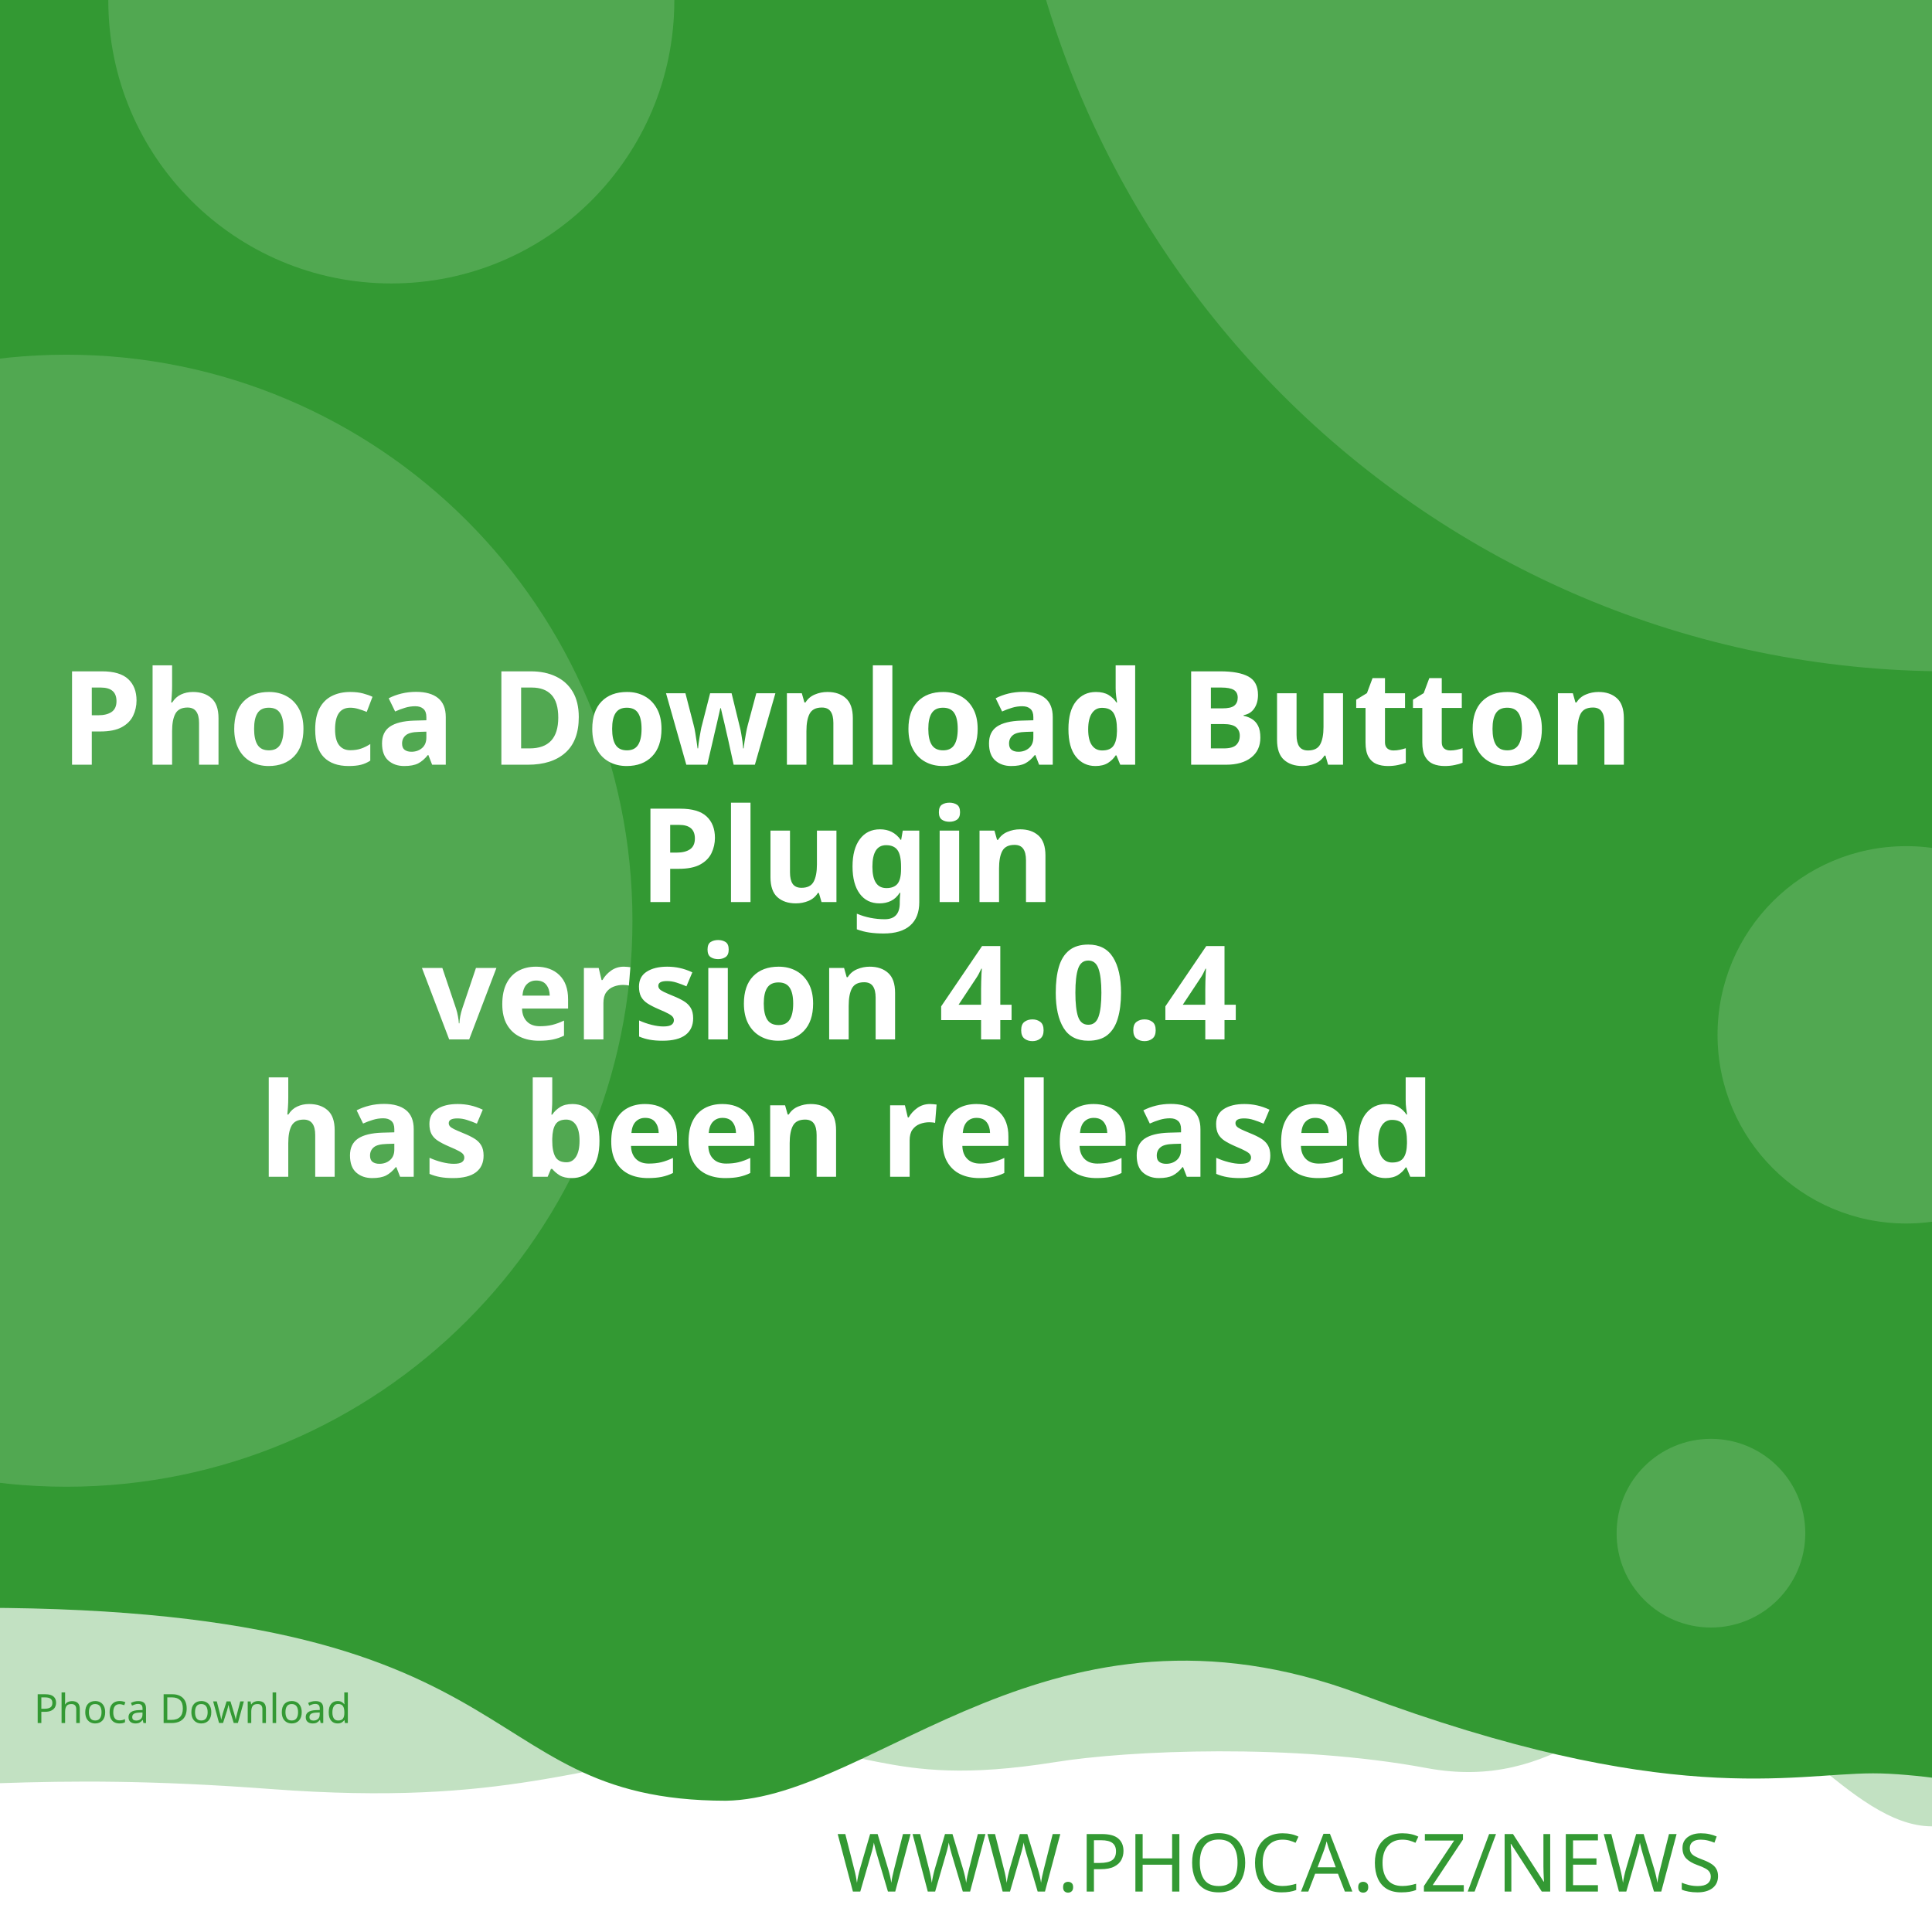
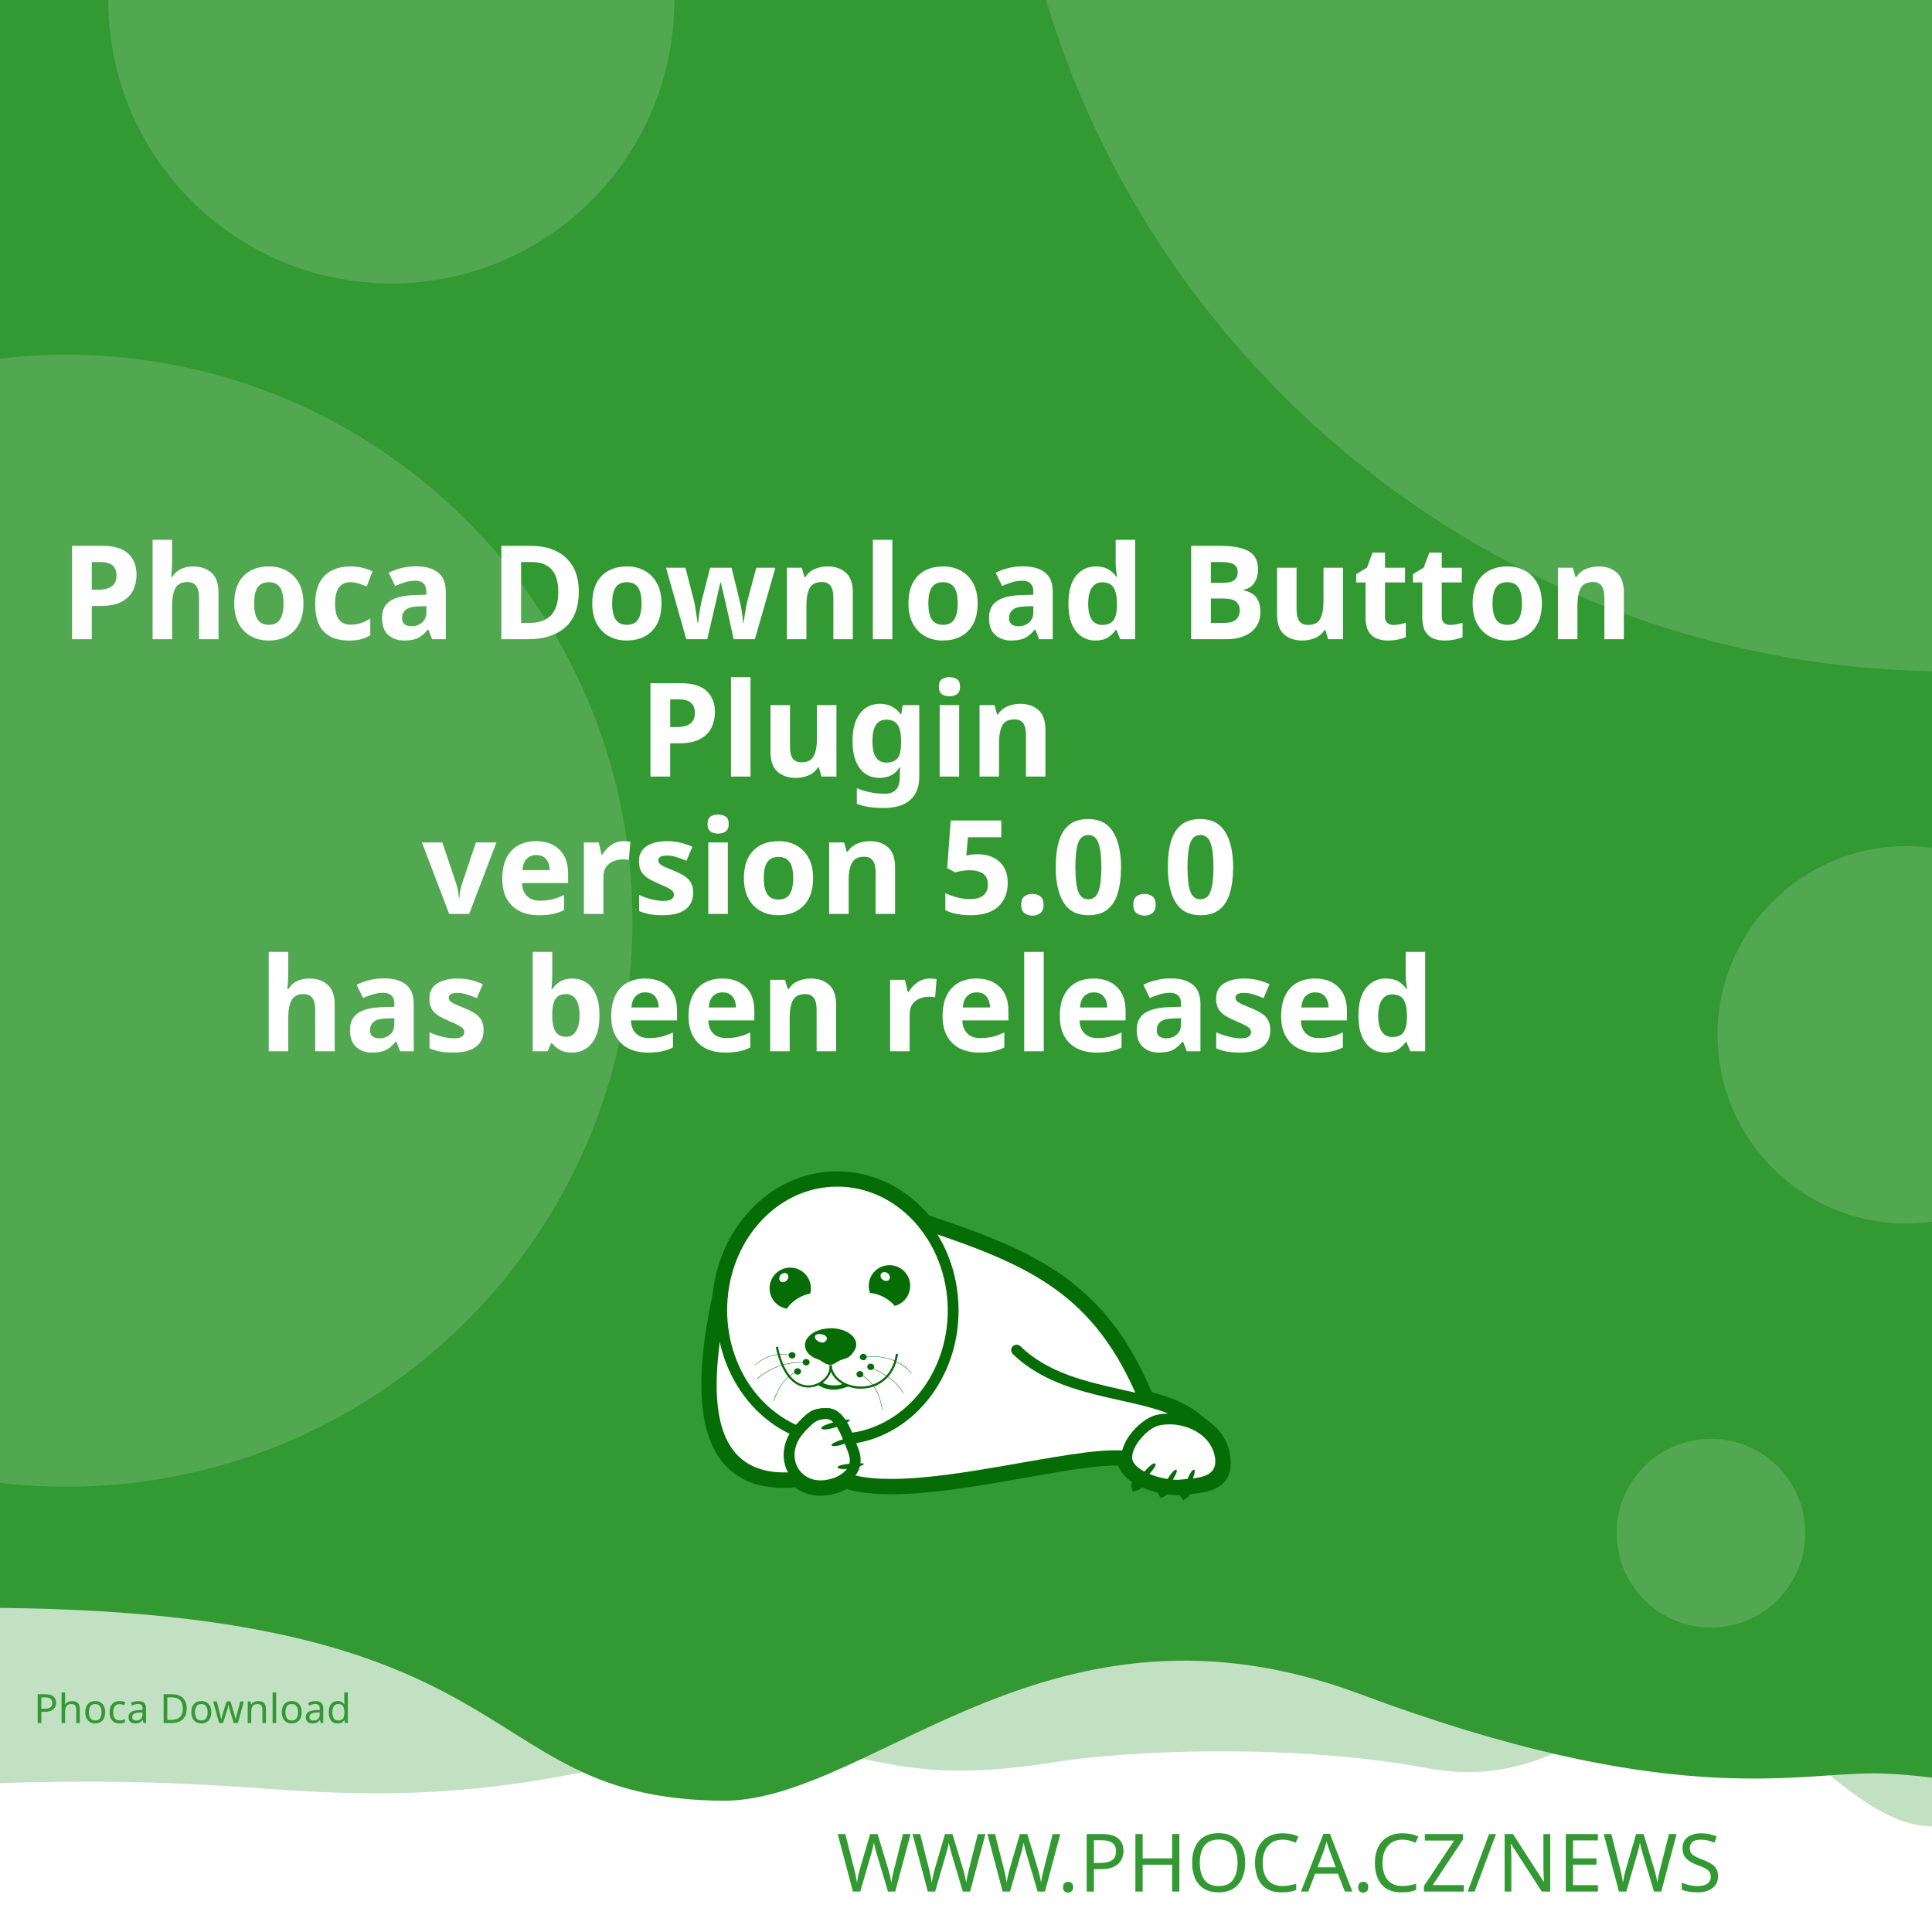
<svg xmlns="http://www.w3.org/2000/svg" width="512" height="512" viewBox="0 0 512 512" version="1.1" id="svg5">
-   <defs id="defs2" />
+   <defs id="defs2">
+     <clipPath id="clip1">
+       <path d="M 20,426 H 575 V 841.891 H 20 Z m 0,0" id="path2" />
+     </clipPath>
+   </defs>
  <g id="layer1">
    <path d="m -288.549,96.962 a 6.384,6.384 0 0 0 -6.384,6.384 v 81.087 a 6.384,6.384 0 0 0 6.384,6.384 h 81.083 a 6.384,6.384 0 0 0 6.384,-6.384 v -81.087 a 6.384,6.384 0 0 0 -6.384,-6.384 z m 16.084,16.188 c 0.591,-0.033 1.134,0.125 1.642,0.482 0.508,0.359 0.842,0.809 1.006,1.355 l 2.415,8.308 46.517,-2.44 c 0.829,-0.043 1.521,0.245 2.074,0.86 0.55,0.606 0.769,1.334 0.636,2.174 l -3.898,24.937 c -0.138,0.736 -0.57,1.497 -1.288,2.273 -0.719,0.787 -1.656,1.211 -2.797,1.272 l -32.861,1.721 3.038,10.253 27.775,-1.455 c 0.726,-0.04 1.351,0.178 1.887,0.648 0.523,0.483 0.803,1.086 0.844,1.812 0.038,0.726 -0.178,1.352 -0.648,1.887 -0.483,0.525 -1.086,0.806 -1.812,0.844 l -2.597,0.137 0.137,2.593 c 0.038,0.729 -0.178,1.356 -0.661,1.879 -0.472,0.535 -1.071,0.819 -1.8,0.856 -0.726,0.038 -1.353,-0.178 -1.879,-0.661 -0.535,-0.472 -0.814,-1.073 -0.852,-1.8 l -0.137,-2.593 -15.573,0.81 0.133,2.597 c 0.038,0.729 -0.176,1.356 -0.648,1.879 -0.483,0.535 -1.086,0.818 -1.812,0.856 -0.726,0.04 -1.352,-0.178 -1.887,-0.661 -0.525,-0.472 -0.806,-1.073 -0.844,-1.8 l -0.137,-2.597 -1.608,0.083 c -0.623,0.033 -1.193,-0.112 -1.721,-0.428 -0.515,-0.317 -0.883,-0.632 -1.11,-0.931 l -0.287,-0.507 -13.05,-49.343 -2.805,0.146 c -0.696,0.038 -1.312,-0.181 -1.858,-0.661 -0.545,-0.472 -0.835,-1.069 -0.873,-1.795 -0.038,-0.729 0.186,-1.353 0.682,-1.879 0.493,-0.535 1.083,-0.818 1.779,-0.856 z" style="fill:#ffffff;stroke-width:1;paint-order:stroke fill markers" id="path400" />
    <rect style="opacity:1;fill:#ffffff;stroke-width:5;stroke-linejoin:round;paint-order:stroke fill markers" id="rect723" width="512" height="512" x="0" y="0" />
    <path id="rect4460" style="opacity:0.3;fill:#339933;fill-opacity:1;stroke-width:5;stroke-linejoin:round;paint-order:stroke fill markers" d="M -256,4 H 768 v 480 c 0,0 -42.667,-10 -64,-10 -21.333,0 -42.408,10 -64,10 -21.592,0 -42.667,-10 -64,-10 -21.333,0 -42.408,10 -64,10 -21.592,0 -41.887,-34.701 -63.221,-34.701 -21.333,0 -35.645,25.795 -70.761,19.246 -35.116,-6.549 -78.862,-4.741 -98.515,-1.547 -47.289,7.533 -49.247,-6.724 -87.369,-3.311 -38.122,3.413 -56.921,15.193 -120.307,10.429 -63.387,-4.764 -84.091,0.698 -135.827,-0.116 -21.333,0 -42.408,10 -64,10 -21.592,0 -42.667,-10 -64,-10 -21.333,0 -64,10 -64,10 z" />
    <path id="rect4460-5" style="fill:#339933;fill-opacity:1;stroke-width:5;stroke-linejoin:round;paint-order:stroke fill markers" d="M -316,4.9999998e-7 H 708 V 480 c 0,0 -42.667,-10 -64,-10 -21.333,0 -42.408,10 -64,10 -21.592,0 -62.256,-10.048 -83.59,-10.048 -21.333,0 -54.449,9.448 -136.059,-21.03 -81.61,-30.478 -128.583,27.669 -167.971,28.291 -70.795,-0.042 -47.303,-54.288 -212.561,-50.983 C -185.439,429.534 -38.408,480 -60,480 c -21.592,0 -42.667,-10 -64,-10 -21.333,0 -42.408,10 -64,10 -21.592,0 -42.667,-10 -64,-10 -21.333,0 -64,10 -64,10 z" />
    <text xml:space="preserve" style="font-style:normal;font-weight:normal;font-size:21.333px;line-height:1.25;font-family:sans-serif;fill:#339933;fill-opacity:1;stroke:none" x="484.042" y="501.277" id="text2910-3-7">
      <tspan id="tspan2908-6-5" x="484.042" y="501.277" style="font-style:normal;font-variant:normal;font-weight:300;font-stretch:normal;font-size:21.333px;font-family:Montserrat;-inkscape-font-specification:'Montserrat Light';text-align:end;text-anchor:end;fill:#339933;fill-opacity:1">WWW.PHOCA.CZ/NEWS</tspan>
    </text>
-     <text xml:space="preserve" style="font-style:normal;font-variant:normal;font-weight:600;font-stretch:normal;font-size:34.667px;line-height:1.05;font-family:Rubik;-inkscape-font-specification:'Rubik Semi-Bold';fill:#ffffff;fill-opacity:1;stroke:none" x="256" y="165" id="text11252">
-       <tspan x="256" y="165" id="tspan403" style="text-align:center;text-anchor:middle" />
-       <tspan x="256" y="202.659" style="font-size:34.667px;text-align:center;text-anchor:middle" id="tspan442">Phoca Download Button</tspan>
-       <tspan x="256" y="239.059" style="font-size:34.667px;text-align:center;text-anchor:middle" id="tspan444">Plugin</tspan>
-       <tspan x="256" y="275.459" id="tspan1992" style="font-size:34.667px;text-align:center;text-anchor:middle">version 4.0.4
+     <text xml:space="preserve" style="font-style:normal;font-variant:normal;font-weight:600;font-stretch:normal;font-size:34.667px;line-height:1.05;font-family:Rubik;-inkscape-font-specification:'Rubik Semi-Bold';fill:#ffffff;fill-opacity:1;stroke:none" x="256" y="133" id="text11252">
+       <tspan x="256" y="133" id="tspan403" style="text-align:center;text-anchor:middle" />
+       <tspan x="256" y="169.4" style="font-size:34.667px;text-align:center;text-anchor:middle" id="tspan442">Phoca Download Button</tspan>
+       <tspan x="256" y="205.8" style="font-size:34.667px;text-align:center;text-anchor:middle" id="tspan444">Plugin</tspan>
+       <tspan x="256" y="242.2" id="tspan1992" style="font-size:34.667px;text-align:center;text-anchor:middle">version 5.0.0
</tspan>
-       <tspan x="256" y="311.859" id="tspan2906" style="font-size:34.667px;text-align:center;text-anchor:middle">has been released</tspan>
-       <tspan x="256" y="348.259" id="tspan1994" style="font-size:34.667px" />
+       <tspan x="256" y="278.6" id="tspan2906" style="font-size:34.667px;text-align:center;text-anchor:middle">has been released</tspan>
+       <tspan x="256" y="315" id="tspan1994" style="font-size:34.667px" />
    </text>
    <circle style="opacity:0.15;fill:#ffffff;fill-opacity:1;stroke-width:5;stroke-linejoin:round;paint-order:stroke fill markers" id="path8376" cx="516.67" cy="-72.081" r="250" />
    <circle style="opacity:0.15;fill:#ffffff;fill-opacity:1;stroke-width:5;stroke-linejoin:round;paint-order:stroke fill markers" id="path8376-9" cx="17.604" cy="244" r="150" />
    <circle style="opacity:0.15;fill:#ffffff;fill-opacity:1;stroke-width:5;stroke-linejoin:round;paint-order:stroke fill markers" id="path8376-6" cx="103.704" cy="0.117" r="75" />
    <circle style="opacity:0.15;fill:#ffffff;fill-opacity:1;stroke-width:5;stroke-linejoin:round;paint-order:stroke fill markers" id="path8376-6-2" cx="505.168" cy="274.238" r="50" />
    <circle style="opacity:0.15;fill:#ffffff;fill-opacity:1;stroke-width:5;stroke-linejoin:round;paint-order:stroke fill markers" id="path8376-6-2-1" cx="453.421" cy="406.309" r="25" />
    <text xml:space="preserve" style="font-style:normal;font-weight:normal;font-size:10.667px;line-height:1.25;font-family:sans-serif;fill:#339933;fill-opacity:1;stroke:none" x="57.956" y="456.624" id="text396">
      <tspan id="tspan394" x="57.956" y="456.624" style="font-style:normal;font-variant:normal;font-weight:normal;font-stretch:normal;font-size:10.667px;font-family:Rubik;-inkscape-font-specification:Rubik;text-align:center;text-anchor:middle;fill:#339933;fill-opacity:1">Phoca Download</tspan>
    </text>
+     <g id="g760" transform="matrix(0.5260845,0,0,0.5260845,99.42418,10.37304)">
+       <path style="fill:#ffffff;fill-opacity:1;fill-rule:evenodd;stroke:none" d="m 389.621,683.473 c 9.113,2.391 17.273,5.336 23.457,10.227 l 5.375,4.273 -0.004,0.008 c 4.633,3.242 8.191,7.863 9.594,13.672 0.242,0.977 0.426,2.016 0.547,3.055 1.465,14.07 -9.473,15.141 -19.348,16.055 -0.648,1.137 -1.25,1.992 -1.66,2.266 -0.246,-0.289 -0.254,-1.047 -0.09,-2.051 -0.246,0.031 -0.52,0.062 -0.824,0.098 -0.855,0.059 -1.77,0.121 -2.809,0.121 -1.75,-0.023 -3.684,-0.199 -5.691,-0.523 -0.645,0.738 -1.207,1.266 -1.578,1.438 -0.172,-0.285 -0.098,-0.895 0.145,-1.691 -3.309,-0.637 -6.738,-1.656 -9.793,-3.012 -0.332,-0.148 -0.66,-0.301 -0.984,-0.461 -1.219,1.098 -2.277,1.891 -2.863,2.051 -0.176,-0.504 0.289,-1.621 1.109,-2.973 -4.211,-2.402 -7.395,-5.645 -8.18,-9.641 -10.754,-0.684 -29.09,2.582 -49.293,6.141 -31.996,5.633 -68.574,12.086 -89.609,5.406 -1.258,0.789 -2.625,1.453 -4.07,1.984 -2.688,0.977 -5.617,1.523 -8.609,1.586 -4.73,0.055 -8.941,-1.551 -12.176,-4.27 -29.23,2.742 -40.98,-12.871 -44.496,-33.715 -3.402,-19.863 1.055,-44.504 4.527,-61.535 1.641,-15.129 7.793,-28.699 16.91,-39.043 10.93,-12.461 26.137,-20.215 43.051,-20.336 h 0.062 c 16.914,-0.184 32.242,7.328 43.418,19.543 0.715,0.781 1.414,1.582 2.094,2.406 27.59,9.176 49.688,17.566 67.891,30.629 18.176,13.078 32.348,30.754 43.898,58.293 z m 0,0" id="path177" />
+       <g clip-path="url(#clip1)" clip-rule="nonzero" id="g181">
+         <path style="fill:none;stroke:#066c06;stroke-width:2.835;stroke-linecap:butt;stroke-linejoin:miter;stroke-miterlimit:22.926;stroke-opacity:1" d="m 245.703,99.901 c 5.747,-1.508 10.893,-3.365 14.792,-6.449 l 3.39,-2.695 -0.002,-0.005 c 2.922,-2.045 5.166,-4.959 6.05,-8.622 0.153,-0.616 0.269,-1.271 0.345,-1.926 0.924,-8.873 -5.974,-9.548 -12.201,-10.124 -0.409,-0.717 -0.788,-1.256 -1.047,-1.429 -0.155,0.182 -0.16,0.66 -0.057,1.293 -0.155,-0.02 -0.328,-0.039 -0.52,-0.062 -0.539,-0.037 -1.116,-0.076 -1.771,-0.076 -1.104,0.015 -2.323,0.126 -3.589,0.33 -0.406,-0.466 -0.761,-0.798 -0.995,-0.907 -0.108,0.18 -0.062,0.564 0.091,1.067 -2.086,0.402 -4.249,1.044 -6.176,1.899 -0.209,0.094 -0.416,0.19 -0.621,0.291 -0.769,-0.692 -1.436,-1.192 -1.806,-1.293 -0.111,0.318 0.182,1.022 0.7,1.875 -2.655,1.515 -4.663,3.56 -5.158,6.08 -6.782,0.431 -18.345,-1.628 -31.085,-3.872 -20.177,-3.552 -43.244,-7.622 -56.51,-3.409 -0.793,-0.498 -1.655,-0.916 -2.567,-1.251 -1.695,-0.616 -3.542,-0.961 -5.429,-1 -2.983,-0.034 -5.639,0.978 -7.678,2.692 -18.433,-1.729 -25.843,8.117 -28.06,21.261 -2.146,12.526 0.665,28.065 2.855,38.805 1.035,9.541 4.914,18.098 10.664,24.621 6.892,7.858 16.482,12.748 27.149,12.824 h 0.039 c 10.666,0.116 20.333,-4.621 27.38,-12.324 0.451,-0.493 0.892,-0.998 1.32,-1.517 17.399,-5.786 31.334,-11.078 42.813,-19.315 11.462,-8.247 20.399,-19.394 27.683,-36.761 z m 0,0" transform="matrix(1.58574,0,0,-1.58574,0,841.8898)" id="path179" />
+       </g>
+       <path style="fill:#066c06;fill-opacity:1;fill-rule:evenodd;stroke:none" d="m 393.047,717.762 c 1.16,1.098 -7.754,10.625 -9.953,11.234 -0.672,-1.895 7.816,-12.52 9.832,-11.48 0.121,0.062 0.246,0.367 0.121,0.246" id="path183" />
+       <path style="fill:#066c06;fill-opacity:1;fill-rule:evenodd;stroke:none" d="m 403.676,720.875 c 1.219,0.855 -5.254,10.379 -7.086,11.234 -0.914,-1.523 5.07,-12.09 6.961,-11.418 0.125,0.062 0.305,0.305 0.125,0.184" id="path185" />
+       <path style="fill:#066c06;fill-opacity:1;fill-rule:evenodd;stroke:none" d="m 412.652,720.754 c 1.344,0.609 -3.422,11.172 -5.07,12.273 -1.16,-1.344 2.934,-12.766 4.945,-12.398 0.062,0 0.309,0.246 0.125,0.125" id="path187" />
+       <path style="fill:#066c06;fill-opacity:1;fill-rule:evenodd;stroke:none" d="m 224.809,699.621 c -0.43,-1.586 12.211,-4.824 14.41,-4.152 -0.426,1.957 -13.375,6.414 -14.473,4.398 -0.062,-0.121 0,-0.488 0.062,-0.246 z m 0,0" id="path189" />
+       <path style="fill:#066c06;fill-opacity:1;fill-rule:evenodd;stroke:none" d="m 229.938,708.172 c -0.367,-1.402 10.746,-4.641 12.703,-4.09 -0.367,1.77 -11.664,6.043 -12.703,4.273 -0.062,-0.062 -0.062,-0.367 0,-0.184" id="path191" />
+       <path style="fill:#066c06;fill-opacity:1;fill-rule:evenodd;stroke:none" d="m 233.051,719.285 c -0.121,-1.402 11.359,-2.504 13.191,-1.648 -0.609,1.711 -12.52,3.789 -13.25,1.895 0,-0.121 0.059,-0.43 0.059,-0.246 z m 0,0" id="path193" />
+       <path style="fill:#066c06;fill-opacity:1;fill-rule:evenodd;stroke:none" d="m 268.164,622.859 c 2.809,5.008 1.102,11.359 -3.906,14.23 -0.793,0.488 -1.648,0.793 -2.504,1.039 -1.16,-1.469 -2.934,-2.934 -5.008,-4.152 -2.625,-1.469 -5.312,-2.262 -7.449,-2.32 -1.773,-4.703 0.121,-10.141 4.641,-12.703 5.008,-2.809 11.359,-1.102 14.227,3.906 z m -12.457,2.078 c -1.098,-0.793 -1.465,-2.199 -0.793,-3.113 0.672,-0.918 2.137,-0.98 3.234,-0.184 1.164,0.855 1.469,2.258 0.797,3.176 -0.672,0.914 -2.137,0.977 -3.238,0.121" id="path195" />
+       <path style="fill:#066c06;fill-opacity:1;fill-rule:evenodd;stroke:none" d="m 209.113,618.832 c 5.738,0 10.383,4.699 10.383,10.441 0,0.914 -0.125,1.77 -0.309,2.625 -1.891,0.305 -4.027,1.098 -6.105,2.32 -2.566,1.527 -4.578,3.48 -5.68,5.312 -4.945,-0.793 -8.73,-5.066 -8.73,-10.258 0,-5.742 4.641,-10.441 10.441,-10.441 z m -4.824,3.602 c 0.977,-0.977 2.441,-1.223 3.234,-0.43 0.855,0.797 0.797,2.262 -0.18,3.238 -0.918,1.039 -2.383,1.223 -3.238,0.488 -0.793,-0.793 -0.734,-2.258 0.184,-3.297" id="path197" />
+       <path style="fill:#066c06;fill-opacity:1;fill-rule:evenodd;stroke:none" d="m 229.449,649.363 c 1.77,0 3.48,0.246 5.008,0.613 1.527,0.426 2.93,1.035 4.09,1.77 1.16,0.73 2.137,1.648 2.75,2.625 0.672,0.977 1.035,2.078 1.035,3.238 0,1.098 -0.426,2.32 -1.16,3.359 -0.73,1.035 -1.523,2.195 -2.746,2.992 -1.281,0.793 -3.055,1.035 -4.52,1.707 -1.406,0.734 -3.055,2.137 -4.641,2.137 -1.77,0 -3.664,-1.34 -4.887,-2.137 -1.281,-0.855 -2.871,-1.035 -4.031,-1.832 -1.16,-0.73 -2.137,-1.648 -2.809,-2.625 -0.672,-1.039 -1.035,-2.137 -1.035,-3.297 0,-1.16 0.363,-2.262 1.035,-3.297 0.613,-0.977 1.59,-1.895 2.75,-2.688 1.16,-0.793 2.562,-1.406 4.09,-1.832 1.59,-0.43 3.238,-0.672 5.07,-0.734 z m -3.969,3.176 c 1.707,0.551 2.625,1.711 1.77,2.934 -0.914,1.219 -1.832,1.402 -3.418,0.793 -1.59,-0.613 -2.629,-2.016 -2.262,-2.992 0.305,-0.918 2.199,-1.285 3.91,-0.734 z m 0,0" id="path199" />
+       <path style="fill:#066c06;fill-opacity:1;fill-rule:nonzero;stroke:none" d="m 202.883,658.645 c 2.445,11.664 7.023,17.102 11.664,18.871 1.773,0.609 3.543,0.793 5.191,0.551 1.648,-0.246 3.238,-0.918 4.582,-1.773 3.051,-2.012 5.008,-5.25 4.516,-8.18 l 1.102,-0.125 c 0.488,3.301 -1.648,6.965 -5.008,9.223 -1.465,0.914 -3.238,1.648 -5.07,1.895 -1.832,0.305 -3.785,0.121 -5.68,-0.613 -5.004,-1.832 -9.832,-7.512 -12.395,-19.664 l 1.098,-0.18 z m 0,0" id="path201" />
+       <path style="fill:#066c06;fill-opacity:1;fill-rule:nonzero;stroke:none" d="m 229.938,667.988 c 0.367,4.094 3.176,7.27 7.023,9.102 2.195,1.035 4.824,1.586 7.449,1.648 2.625,0.059 5.312,-0.488 7.816,-1.648 4.887,-2.262 8.977,-6.961 10.078,-14.902 l 1.098,0.184 c -1.223,8.305 -5.559,13.312 -10.75,15.754 -2.625,1.223 -5.496,1.711 -8.305,1.711 -2.746,-0.059 -5.496,-0.672 -7.875,-1.77 -4.152,-1.953 -7.27,-5.438 -7.637,-9.953 z m 0,0" id="path203" />
+       <path style="fill:#066c06;fill-opacity:1;fill-rule:nonzero;stroke:none" d="m 224.93,676.477 c 1.895,1.285 3.359,1.527 5.496,1.648 2.137,0.062 3.113,0.125 5.617,-0.914 l 2.992,1.223 c -2.809,1.16 -6.227,2.016 -8.73,1.891 -2.566,-0.121 -5.375,-1.098 -7.574,-2.562 z m 0,0" id="path205" />
+       <path style="fill:#066c06;fill-opacity:1;fill-rule:evenodd;stroke:none" d="m 210.027,661.395 c 0.98,0 1.711,0.734 1.711,1.586 0,0.918 -0.73,1.652 -1.711,1.652 -0.977,0 -1.77,-0.734 -1.77,-1.652 0,-0.852 0.793,-1.586 1.77,-1.586" id="path207" />
+       <path style="fill:#066c06;fill-opacity:1;fill-rule:evenodd;stroke:none" d="m 217.113,664.875 c 0.977,0 1.711,0.734 1.711,1.648 0,0.855 -0.734,1.59 -1.711,1.59 -0.977,0 -1.77,-0.734 -1.77,-1.59 0,-0.914 0.793,-1.648 1.77,-1.648" id="path209" />
+       <path style="fill:#066c06;fill-opacity:1;fill-rule:evenodd;stroke:none" d="m 212.777,669.516 c 0.977,0 1.77,0.734 1.77,1.648 0,0.855 -0.793,1.59 -1.77,1.59 -0.918,0 -1.711,-0.734 -1.711,-1.59 0,-0.914 0.793,-1.648 1.711,-1.648" id="path211" />
+       <path style="fill:#066c06;fill-opacity:1;fill-rule:evenodd;stroke:none" d="m 244.164,670.922 c 0.98,0 1.773,0.73 1.773,1.586 0,0.918 -0.793,1.648 -1.773,1.648 -0.977,0 -1.707,-0.73 -1.707,-1.648 0,-0.855 0.73,-1.586 1.707,-1.586" id="path213" />
+       <path style="fill:#066c06;fill-opacity:1;fill-rule:evenodd;stroke:none" d="m 249.602,667.195 c 0.977,0 1.77,0.734 1.77,1.648 0,0.855 -0.793,1.59 -1.77,1.59 -0.918,0 -1.711,-0.734 -1.711,-1.59 0,-0.914 0.793,-1.648 1.711,-1.648" id="path215" />
+       <path style="fill:#066c06;fill-opacity:1;fill-rule:evenodd;stroke:none" d="m 245.875,662.25 c 0.918,0 1.711,0.73 1.711,1.648 0,0.855 -0.793,1.586 -1.711,1.586 -0.977,0 -1.77,-0.73 -1.77,-1.586 0,-0.918 0.793,-1.648 1.77,-1.648" id="path217" />
+       <path style="fill:#066c06;fill-opacity:1;fill-rule:nonzero;stroke:none" d="m 245.816,663.777 c 5.496,-0.672 10.195,-0.125 14.227,1.281 4.031,1.406 7.391,3.785 10.258,6.902 l -0.18,0.121 c -2.812,-3.055 -6.168,-5.375 -10.141,-6.84 -4.027,-1.406 -8.668,-1.895 -14.105,-1.281 z m 0,0" id="path219" />
+       <path style="fill:#066c06;fill-opacity:1;fill-rule:nonzero;stroke:none" d="m 244.473,672.387 c 3.176,1.953 5.68,4.398 7.508,7.391 1.836,3.051 2.996,6.594 3.543,10.684 h -0.184 c -0.547,-4.027 -1.707,-7.57 -3.539,-10.562 -1.832,-2.934 -4.336,-5.434 -7.453,-7.328 z m 0,0" id="path221" />
+       <path style="fill:#066c06;fill-opacity:1;fill-rule:nonzero;stroke:none" d="m 249.723,669.027 c 4.641,2.137 8.184,4.273 10.809,6.414 2.688,2.137 4.457,4.336 5.559,6.531 l -0.184,0.125 c -1.102,-2.199 -2.871,-4.398 -5.496,-6.473 -2.625,-2.141 -6.168,-4.277 -10.75,-6.414 z m 0,0" id="path223" />
+       <path style="fill:#066c06;fill-opacity:1;fill-rule:nonzero;stroke:none" d="m 191.344,667.867 c 2.625,-2.441 5.555,-4.031 8.609,-4.824 3.176,-0.855 6.535,-0.793 10.074,0 v 0.184 c -3.539,-0.793 -6.898,-0.793 -10.012,0 -3.055,0.793 -5.926,2.383 -8.551,4.762 z m 0,0" id="path225" />
+       <path style="fill:#066c06;fill-opacity:1;fill-rule:nonzero;stroke:none" d="m 192.32,674.77 c 3.723,-3.117 7.57,-5.254 11.664,-6.598 4.031,-1.344 8.305,-1.891 12.824,-1.707 v 0.18 c -4.52,-0.121 -8.734,0.43 -12.766,1.711 -4.027,1.344 -7.875,3.48 -11.602,6.598 z m 0,0" id="path227" />
+       <path style="fill:#066c06;fill-opacity:1;fill-rule:nonzero;stroke:none" d="m 200.688,686.004 c 1.402,-4.273 3.172,-7.512 5.188,-9.891 1.957,-2.445 4.215,-3.973 6.535,-4.949 l 0.121,0.184 c -2.32,0.977 -4.516,2.504 -6.531,4.887 -1.957,2.383 -3.727,5.555 -5.07,9.832 l -0.246,-0.062 z m 0,0" id="path229" />
+       <path style="fill:#066c06;fill-opacity:1;fill-rule:nonzero;stroke:none" d="m 379.43,716.781 c -9.953,-1.832 -30.168,1.773 -52.699,5.742 -32.613,5.738 -69.984,12.336 -90.809,5.008 l 1.832,-5.191 c 19.48,6.84 56.059,0.367 88,-5.25 23.02,-4.031 43.723,-7.695 54.652,-5.68 z m 0,0" id="path231" />
+       <path style="fill:#066c06;fill-opacity:1;fill-rule:nonzero;stroke:none" d="m 232.258,572.602 h 0.062 c 16.914,-0.184 32.242,7.328 43.418,19.543 11.051,12.09 17.953,28.945 18.137,47.57 v 0.062 c 0.184,17.527 -5.742,33.648 -15.512,45.738 -9.895,12.273 -23.816,20.582 -39.57,22.23 l -2.016,0.18 -0.793,-1.891 c -1.344,-3.359 -2.75,-6.352 -4.336,-8.367 -1.285,-1.648 -2.688,-2.625 -4.277,-2.625 -4.762,0 -6.531,1.832 -8.977,4.273 l -1.039,1.039 c -0.426,0.426 -0.852,0.855 -1.219,1.281 v 0.062 c -0.43,0.426 -0.793,0.914 -1.102,1.281 l -1.281,1.711 -1.953,-0.793 C 200.016,699.074 190,690.34 182.914,679.164 176.016,668.293 171.984,655.105 171.863,640.875 c -0.184,-18.688 6.473,-35.602 17.34,-47.938 10.934,-12.457 26.141,-20.215 43.055,-20.336 z m 0.121,5.438 h -0.059 c -15.27,0.121 -29.07,7.203 -39.023,18.5 -10.016,11.359 -16.121,27.055 -16,44.277 0.121,13.188 3.91,25.402 10.199,35.418 6.105,9.648 14.656,17.281 24.547,21.801 0.488,-0.551 0.98,-1.098 1.469,-1.59 l 0.977,-0.977 c 3.359,-3.418 5.801,-5.859 12.883,-5.859 3.543,0 6.293,1.77 8.551,4.641 1.648,2.074 3.055,4.762 4.336,7.754 13.375,-1.953 25.219,-9.281 33.832,-19.906 9.039,-11.176 14.473,-26.016 14.352,-42.262 v -0.059 c -0.184,-17.223 -6.598,-32.793 -16.797,-43.969 -10.137,-11.113 -23.996,-17.895 -39.266,-17.77 z m 0,0" id="path233" />
+       <path style="fill:#066c06;fill-opacity:1;fill-rule:nonzero;stroke:none" d="m 325.141,658.523 c 13.801,13.496 33.465,17.832 51.359,21.863 14.289,3.176 27.539,6.168 36.578,13.312 l 5.375,4.273 -3.422,4.277 -5.371,-4.277 c -8.062,-6.41 -20.703,-9.219 -34.383,-12.273 -18.625,-4.152 -39.023,-8.734 -53.984,-23.266 -0.547,-0.488 -0.914,-1.223 -0.914,-2.016 0,-1.527 1.219,-2.75 2.746,-2.75 0.797,0 1.527,0.309 2.016,0.855 z m 0,0" id="path235" />
+       <path style="fill:#066c06;fill-opacity:1;fill-rule:nonzero;stroke:none" d="m 428.59,714.707 c 1.465,14.105 -9.527,15.145 -19.418,16.059 -0.672,0.062 -1.344,0.184 -2.504,0.309 -0.855,0.059 -1.773,0.121 -2.812,0.121 -5.004,-0.062 -11.539,-1.406 -16.914,-3.785 -5.863,-2.629 -10.504,-6.656 -11.055,-11.91 -0.059,-0.305 -0.059,-0.73 -0.059,-1.098 0.059,-4.336 2.32,-8.977 5.496,-12.766 3.48,-4.211 8.184,-7.633 12.031,-8.547 1.219,-0.309 2.441,-0.488 3.664,-0.613 6.289,-0.672 13.188,0.672 18.867,3.91 5.863,3.234 10.504,8.426 12.152,15.266 0.246,0.977 0.43,2.016 0.551,3.055 z m -19.906,10.625 c 7.266,-0.672 15.324,-1.465 14.473,-10.074 -0.125,-0.797 -0.246,-1.59 -0.43,-2.324 -1.281,-5.25 -4.883,-9.219 -9.527,-11.785 -4.699,-2.625 -10.379,-3.785 -15.633,-3.234 -0.977,0.059 -1.953,0.242 -2.93,0.488 -2.75,0.672 -6.289,3.297 -9.102,6.715 -2.441,2.934 -4.211,6.352 -4.211,9.285 0,0.121 0,0.305 0,0.547 0.367,2.992 3.664,5.559 7.875,7.453 4.703,2.137 10.324,3.297 14.656,3.297 0.797,0 1.527,0 2.262,-0.121 l 2.562,-0.246 z m 0,0" id="path237" />
+       <path style="fill:#066c06;fill-opacity:1;fill-rule:nonzero;stroke:none" d="m 177.664,632.816 c -3.297,16.547 -7.758,40.73 -4.52,59.844 3.113,18.137 13.434,31.695 39.266,29.008 l 0.551,5.496 c -29.742,3.055 -41.648,-12.641 -45.191,-33.648 -3.418,-19.969 1.102,-44.762 4.582,-61.801 z m 0,0" id="path239" />
+       <path style="fill:#066c06;fill-opacity:1;fill-rule:nonzero;stroke:none" d="m 227.371,689.609 c 8.488,0 12.094,9.832 16.184,20.883 l 0.062,0.121 c 0.609,1.711 0.914,3.422 0.914,5.008 0.062,3.48 -1.219,6.535 -3.418,8.977 -2.078,2.324 -4.887,4.156 -8.062,5.316 -2.688,0.977 -5.617,1.523 -8.609,1.586 -5.375,0.062 -10.078,-2.016 -13.434,-5.434 -1.652,-1.648 -2.934,-3.543 -3.848,-5.68 -0.855,-2.137 -1.344,-4.457 -1.406,-6.902 -0.062,-5.496 2.199,-11.543 7.758,-17.039 l 0.977,-0.977 c 3.355,-3.418 5.801,-5.859 12.883,-5.859 z m 11.055,22.777 c -3.422,-9.16 -6.414,-17.344 -11.055,-17.344 -4.762,0 -6.531,1.832 -8.977,4.273 l -1.039,1.039 c -4.395,4.336 -6.168,8.918 -6.105,13.07 0,1.707 0.367,3.355 0.977,4.824 0.613,1.523 1.527,2.867 2.625,3.969 2.383,2.379 5.742,3.848 9.527,3.785 2.32,0 4.641,-0.488 6.781,-1.223 2.379,-0.914 4.395,-2.195 5.859,-3.785 1.285,-1.527 2.078,-3.297 2.078,-5.312 0,-0.977 -0.246,-2.016 -0.672,-3.176 z m 0,0" id="path241" />
+       <path style="fill:#066c06;fill-opacity:1;fill-rule:nonzero;stroke:none" d="m 277.02,594.281 c 27.969,9.281 50.32,17.711 68.703,30.898 18.504,13.312 32.852,31.391 44.516,59.785 l -5.066,2.141 c -11.238,-27.422 -24.977,-44.766 -42.625,-57.465 -17.773,-12.824 -39.758,-21.07 -67.238,-30.168 z m 0,0" id="path243" />
+     </g>
  </g>
</svg>
